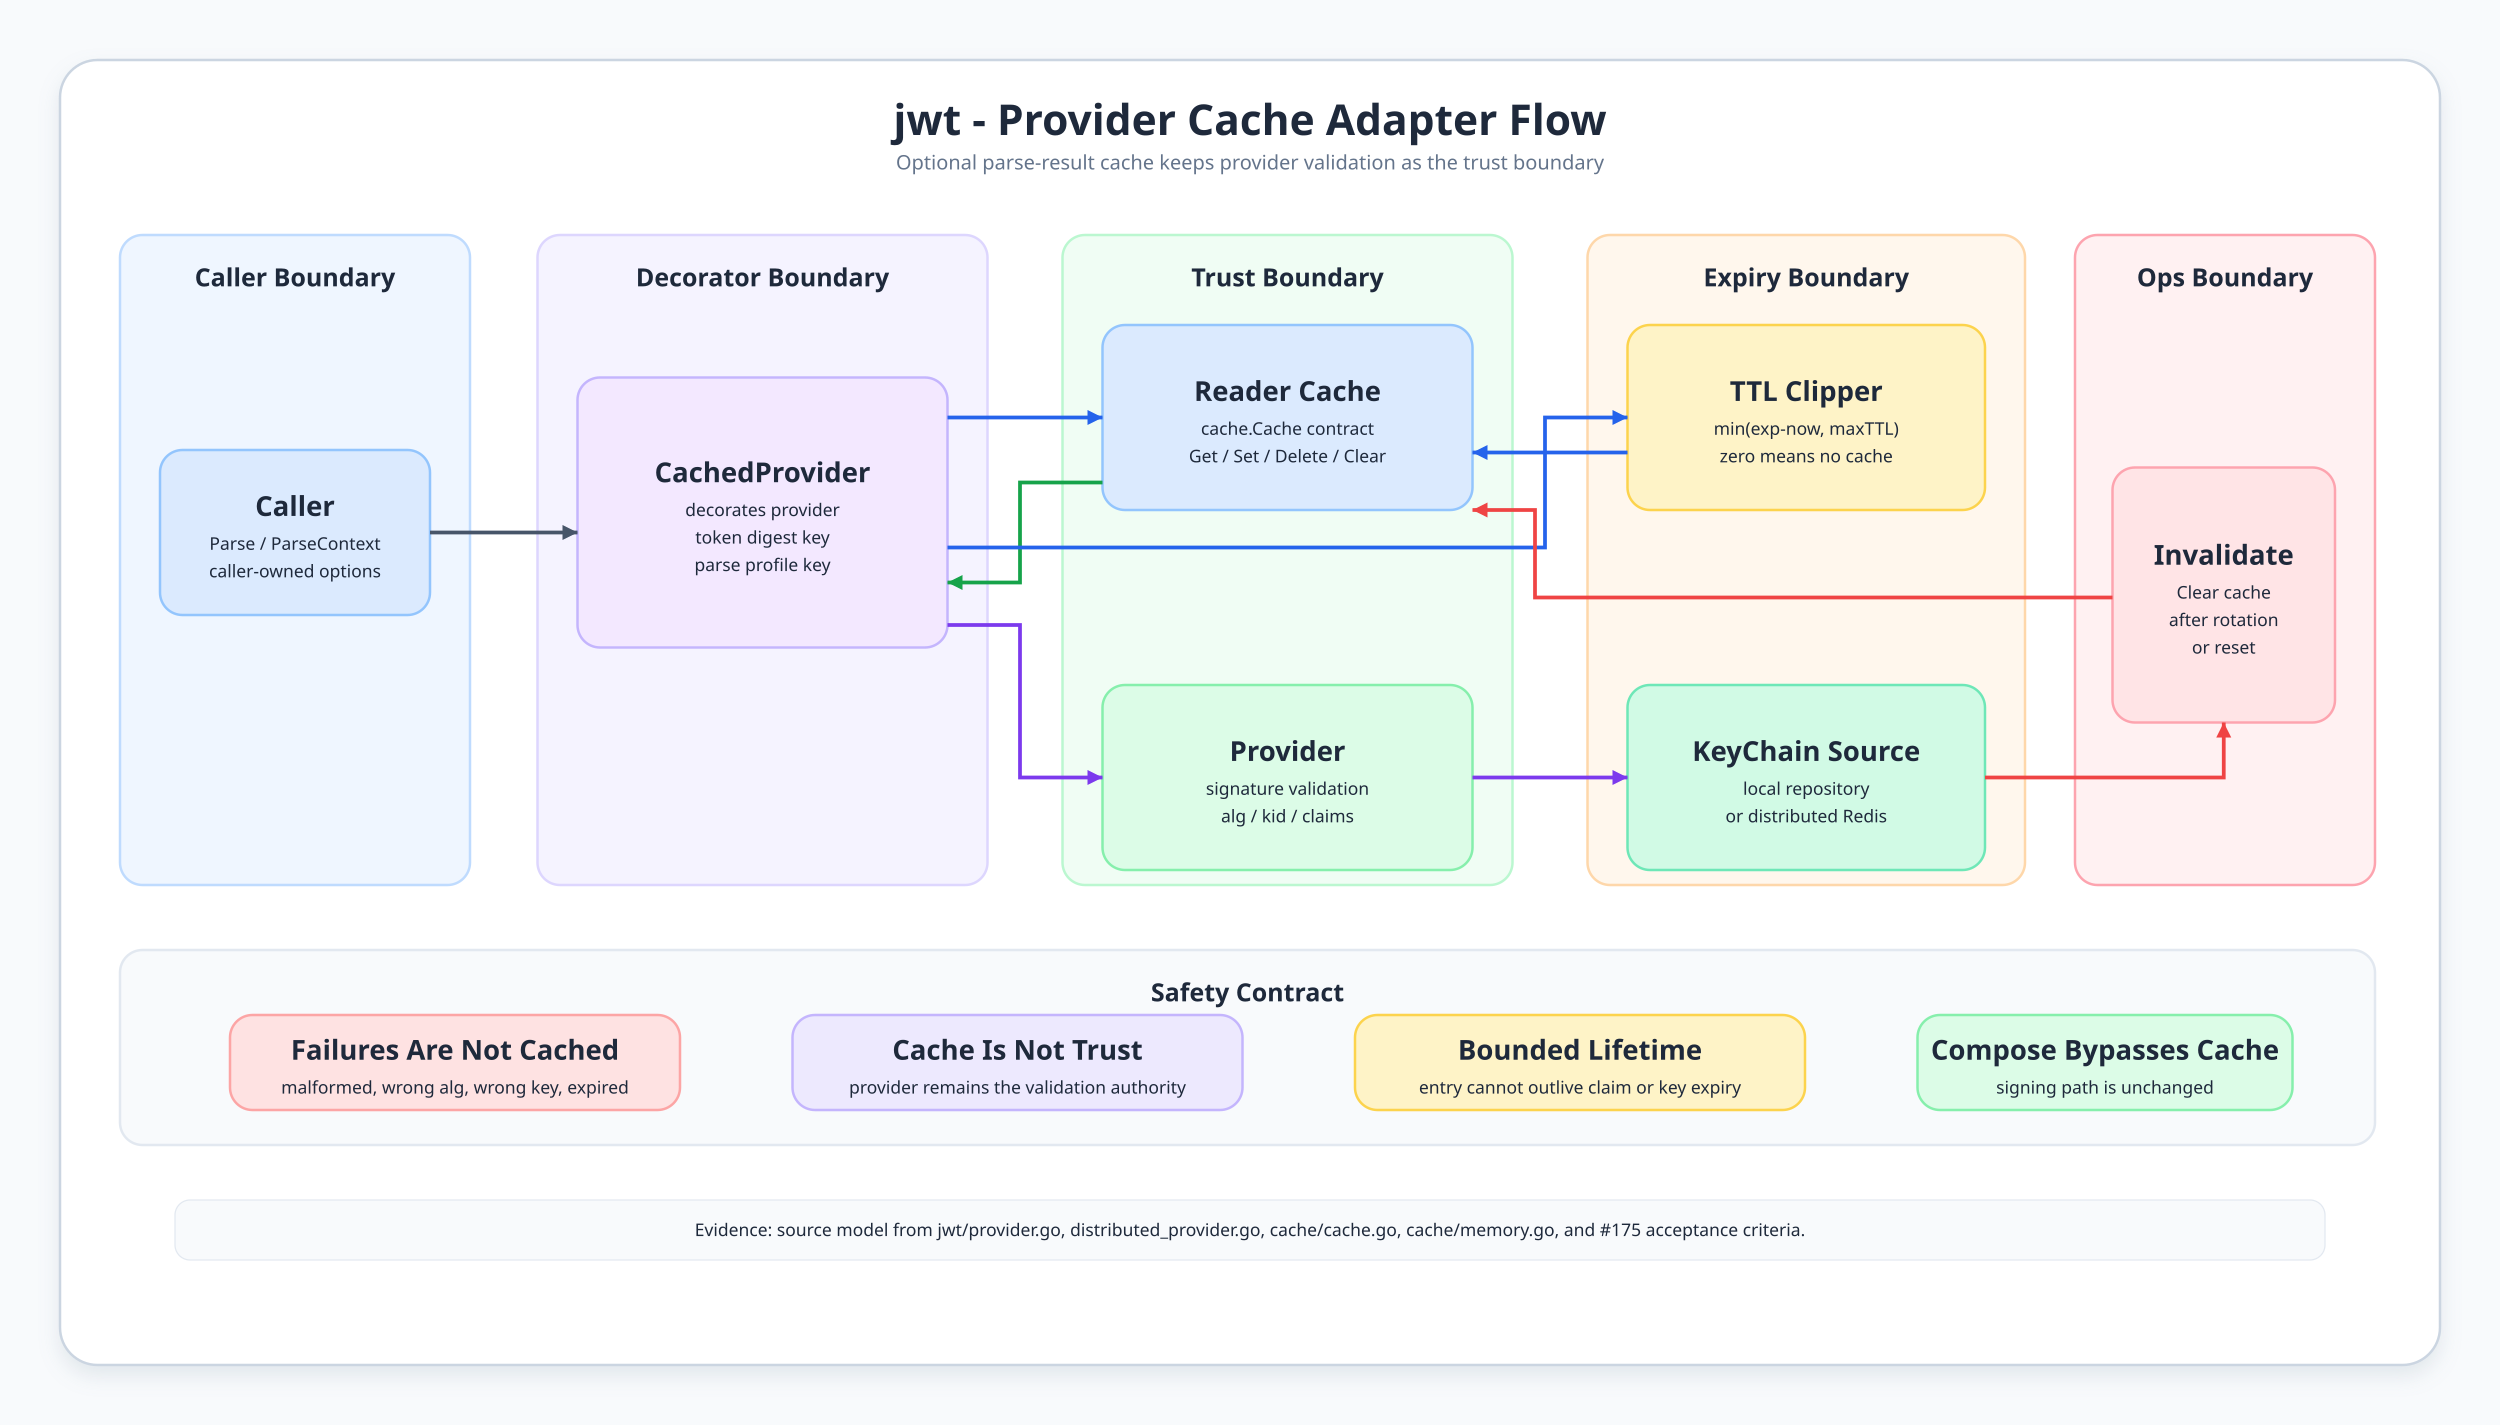
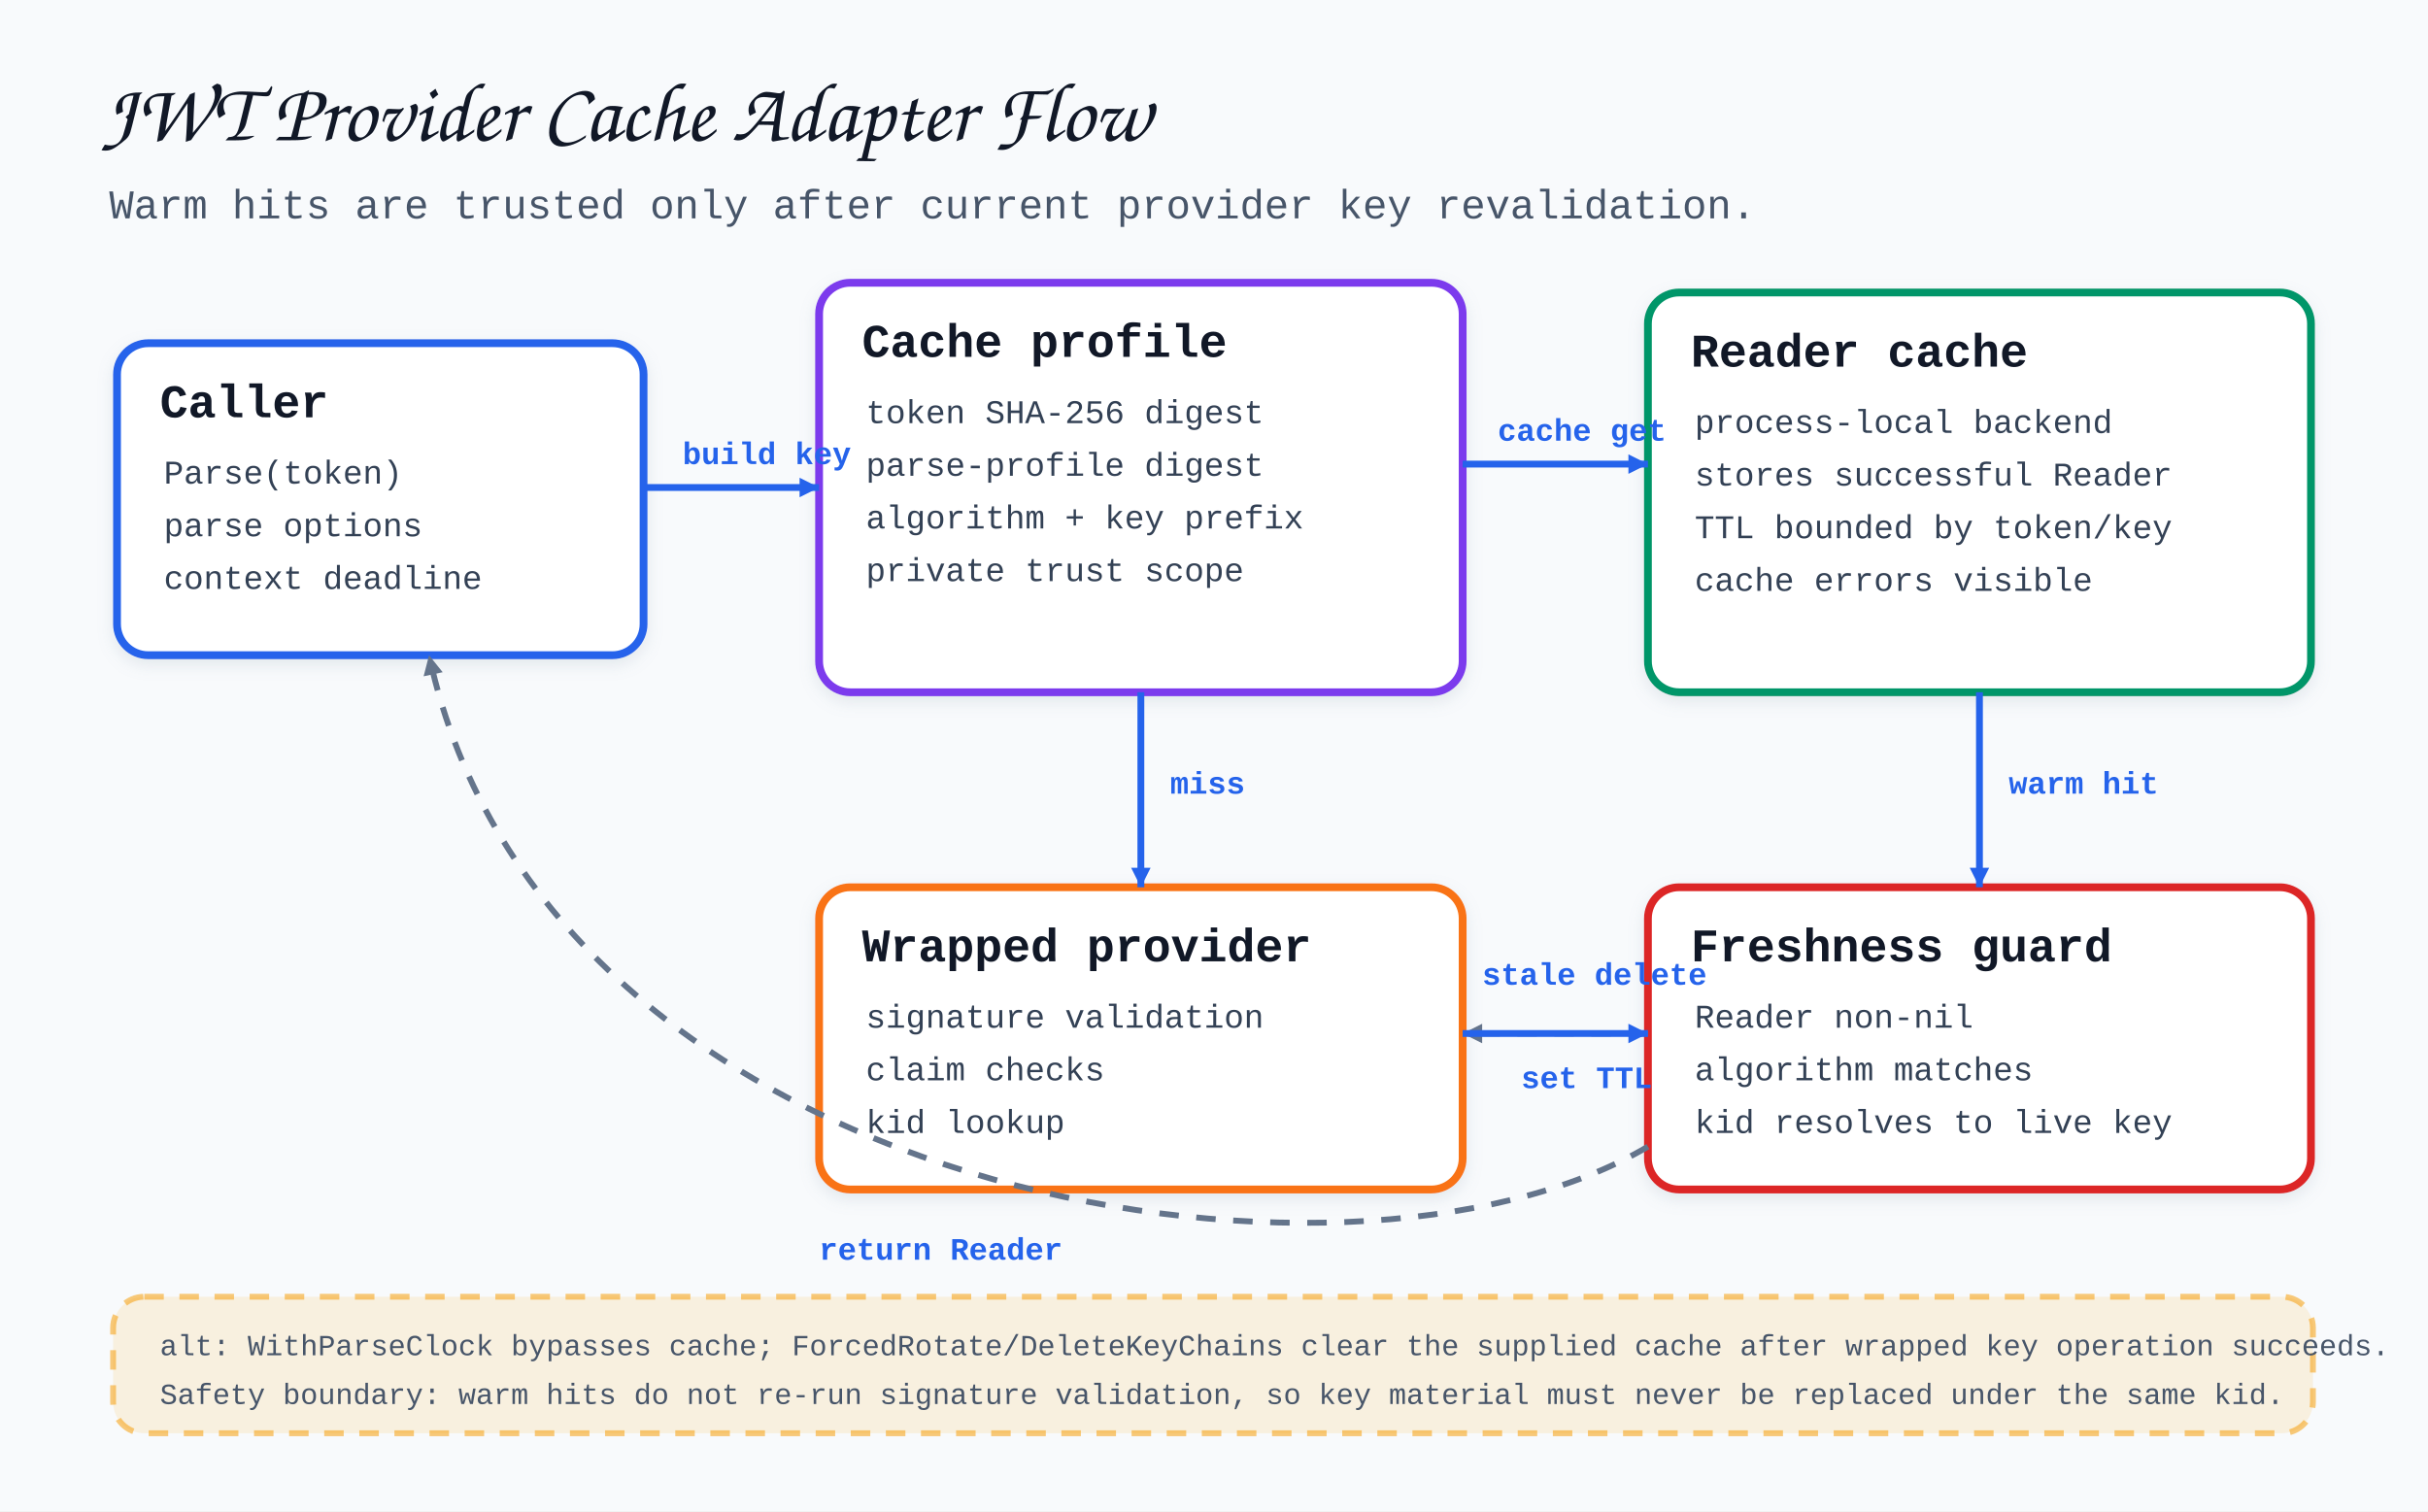
- <svg xmlns="http://www.w3.org/2000/svg" width="2000" height="1140" viewBox="0 0 2000 1140">
+ <svg xmlns="http://www.w3.org/2000/svg" width="1245" height="775" viewBox="0 0 1245 775">
  <defs>
-     <style>
-     .title { font-family: 'Architects Daughter'; font-size: 34px; font-weight: 700; fill: #1E293B; }
-     .subtitle { font-family: 'Comic Mono'; font-size: 16px; fill: #64748B; }
-     .panel-label { font-family: 'Architects Daughter'; font-size: 20px; font-weight: 700; fill: #1E293B; }
-     .card-title { font-family: 'Architects Daughter'; font-size: 22px; font-weight: 700; fill: #1E293B; }
-     .detail { font-family: 'Comic Mono'; font-size: 14px; fill: #1E293B; }
-     .footer { font-family: 'Comic Mono'; font-size: 14px; fill: #1E293B; }
-   </style>
-     <filter id="shadow" x="-10%" y="-10%" width="120%" height="120%">
-       <feDropShadow dx="0" dy="8" stdDeviation="8" flood-color="#94A3B8" flood-opacity="0.22" />
+     <marker id="arrow" markerWidth="12" markerHeight="10" refX="10" refY="5" orient="auto" markerUnits="userSpaceOnUse">
+       <path d="M0,0 L10,5 L0,10 z" fill="#2563eb" />
+     </marker>
+     <marker id="arrow-gray" markerWidth="12" markerHeight="10" refX="10" refY="5" orient="auto" markerUnits="userSpaceOnUse">
+       <path d="M0,0 L10,5 L0,10 z" fill="#64748b" />
+     </marker>
+     <filter id="shadow" x="-10%" y="-10%" width="120%" height="125%">
+       <feDropShadow dx="0" dy="3" stdDeviation="4" flood-color="#94a3b8" flood-opacity=".22" />
    </filter>
-     <marker id="475569" viewBox="0 0 5 5" refX="4.5" refY="2.5" markerWidth="5" markerHeight="5" orient="auto">
-       <path d="M 0.5 0.5 L 4.5 2.5 L 0.5 4.5 Z" fill="#475569" />
-     </marker>
-     <marker id="2563EB" viewBox="0 0 5 5" refX="4.5" refY="2.5" markerWidth="5" markerHeight="5" orient="auto">
-       <path d="M 0.5 0.5 L 4.5 2.5 L 0.5 4.5 Z" fill="#2563EB" />
-     </marker>
-     <marker id="7C3AED" viewBox="0 0 5 5" refX="4.5" refY="2.5" markerWidth="5" markerHeight="5" orient="auto">
-       <path d="M 0.5 0.5 L 4.5 2.5 L 0.5 4.5 Z" fill="#7C3AED" />
-     </marker>
-     <marker id="16A34A" viewBox="0 0 5 5" refX="4.5" refY="2.5" markerWidth="5" markerHeight="5" orient="auto">
-       <path d="M 0.5 0.5 L 4.5 2.5 L 0.5 4.5 Z" fill="#16A34A" />
-     </marker>
-     <marker id="EF4444" viewBox="0 0 5 5" refX="4.5" refY="2.5" markerWidth="5" markerHeight="5" orient="auto">
-       <path d="M 0.5 0.5 L 4.5 2.5 L 0.5 4.5 Z" fill="#EF4444" />
-     </marker>
  </defs>
-   <rect width="2000" height="1140" fill="#F8FAFC" />
-   <rect x="48" y="48" width="1904" height="1044" rx="30" fill="#FFFFFF" stroke="#CBD5E1" stroke-width="2" filter="url(#shadow)" />
-   <text x="1000" y="96" class="title" text-anchor="middle" dominant-baseline="middle">jwt - Provider Cache Adapter Flow</text>
-   <text x="1000" y="130" class="subtitle" text-anchor="middle" dominant-baseline="middle">Optional parse-result cache keeps provider validation as the trust boundary</text>
-   <rect x="96" y="188" width="280" height="520" rx="18" fill="#EFF6FF" stroke="#BFDBFE" stroke-width="2" />
-   <text x="236" y="222" class="panel-label" text-anchor="middle" dominant-baseline="middle">Caller Boundary</text>
-   <rect x="430" y="188" width="360" height="520" rx="18" fill="#F5F3FF" stroke="#DDD6FE" stroke-width="2" />
-   <text x="610" y="222" class="panel-label" text-anchor="middle" dominant-baseline="middle">Decorator Boundary</text>
-   <rect x="850" y="188" width="360" height="520" rx="18" fill="#F0FDF4" stroke="#BBF7D0" stroke-width="2" />
-   <text x="1030" y="222" class="panel-label" text-anchor="middle" dominant-baseline="middle">Trust Boundary</text>
-   <rect x="1270" y="188" width="350" height="520" rx="18" fill="#FFF7ED" stroke="#FED7AA" stroke-width="2" />
-   <text x="1445" y="222" class="panel-label" text-anchor="middle" dominant-baseline="middle">Expiry Boundary</text>
-   <rect x="1660" y="188" width="240" height="520" rx="18" fill="#FFF1F2" stroke="#FDA4AF" stroke-width="2" />
-   <text x="1780" y="222" class="panel-label" text-anchor="middle" dominant-baseline="middle">Ops Boundary</text>
-   <rect x="96" y="760" width="1804" height="156" rx="18" fill="#F8FAFC" stroke="#E2E8F0" stroke-width="2" />
-   <text x="998" y="794" class="panel-label" text-anchor="middle" dominant-baseline="middle">Safety Contract</text>
-   <rect x="128" y="360" width="216" height="132" rx="18" fill="#DBEAFE" stroke="#93C5FD" stroke-width="2" />
-   <text x="236" y="405" class="card-title" text-anchor="middle" dominant-baseline="middle">Caller</text>
-   <text x="236" y="435" class="detail" text-anchor="middle" dominant-baseline="middle">Parse / ParseContext</text>
-   <text x="236" y="457" class="detail" text-anchor="middle" dominant-baseline="middle">caller-owned options</text>
-   <rect x="462" y="302" width="296" height="216" rx="18" fill="#F3E8FF" stroke="#C4B5FD" stroke-width="2" />
-   <text x="610" y="378" class="card-title" text-anchor="middle" dominant-baseline="middle">CachedProvider</text>
-   <text x="610" y="408" class="detail" text-anchor="middle" dominant-baseline="middle">decorates provider</text>
-   <text x="610" y="430" class="detail" text-anchor="middle" dominant-baseline="middle">token digest key</text>
-   <text x="610" y="452" class="detail" text-anchor="middle" dominant-baseline="middle">parse profile key</text>
-   <rect x="882" y="260" width="296" height="148" rx="18" fill="#DBEAFE" stroke="#93C5FD" stroke-width="2" />
-   <text x="1030" y="313" class="card-title" text-anchor="middle" dominant-baseline="middle">Reader Cache</text>
-   <text x="1030" y="343" class="detail" text-anchor="middle" dominant-baseline="middle">cache.Cache contract</text>
-   <text x="1030" y="365" class="detail" text-anchor="middle" dominant-baseline="middle">Get / Set / Delete / Clear</text>
-   <rect x="882" y="548" width="296" height="148" rx="18" fill="#DCFCE7" stroke="#86EFAC" stroke-width="2" />
-   <text x="1030" y="601" class="card-title" text-anchor="middle" dominant-baseline="middle">Provider</text>
-   <text x="1030" y="631" class="detail" text-anchor="middle" dominant-baseline="middle">signature validation</text>
-   <text x="1030" y="653" class="detail" text-anchor="middle" dominant-baseline="middle">alg / kid / claims</text>
-   <rect x="1302" y="260" width="286" height="148" rx="18" fill="#FEF3C7" stroke="#FCD34D" stroke-width="2" />
-   <text x="1445" y="313" class="card-title" text-anchor="middle" dominant-baseline="middle">TTL Clipper</text>
-   <text x="1445" y="343" class="detail" text-anchor="middle" dominant-baseline="middle">min(exp-now, maxTTL)</text>
-   <text x="1445" y="365" class="detail" text-anchor="middle" dominant-baseline="middle">zero means no cache</text>
-   <rect x="1302" y="548" width="286" height="148" rx="18" fill="#D1FAE5" stroke="#6EE7B7" stroke-width="2" />
-   <text x="1445" y="601" class="card-title" text-anchor="middle" dominant-baseline="middle">KeyChain Source</text>
-   <text x="1445" y="631" class="detail" text-anchor="middle" dominant-baseline="middle">local repository</text>
-   <text x="1445" y="653" class="detail" text-anchor="middle" dominant-baseline="middle">or distributed Redis</text>
-   <rect x="1690" y="374" width="178" height="204" rx="18" fill="#FFE4E6" stroke="#FDA4AF" stroke-width="2" />
-   <text x="1779" y="444" class="card-title" text-anchor="middle" dominant-baseline="middle">Invalidate</text>
-   <text x="1779" y="474" class="detail" text-anchor="middle" dominant-baseline="middle">Clear cache</text>
-   <text x="1779" y="496" class="detail" text-anchor="middle" dominant-baseline="middle">after rotation</text>
-   <text x="1779" y="518" class="detail" text-anchor="middle" dominant-baseline="middle">or reset</text>
-   <rect x="184" y="812" width="360" height="76" rx="18" fill="#FEE2E2" stroke="#FCA5A5" stroke-width="2" />
-   <text x="364" y="840" class="card-title" text-anchor="middle" dominant-baseline="middle">Failures Are Not Cached</text>
-   <text x="364" y="870" class="detail" text-anchor="middle" dominant-baseline="middle">malformed, wrong alg, wrong key, expired</text>
-   <rect x="634" y="812" width="360" height="76" rx="18" fill="#EDE9FE" stroke="#C4B5FD" stroke-width="2" />
-   <text x="814" y="840" class="card-title" text-anchor="middle" dominant-baseline="middle">Cache Is Not Trust</text>
-   <text x="814" y="870" class="detail" text-anchor="middle" dominant-baseline="middle">provider remains the validation authority</text>
-   <rect x="1084" y="812" width="360" height="76" rx="18" fill="#FEF3C7" stroke="#FCD34D" stroke-width="2" />
-   <text x="1264" y="840" class="card-title" text-anchor="middle" dominant-baseline="middle">Bounded Lifetime</text>
-   <text x="1264" y="870" class="detail" text-anchor="middle" dominant-baseline="middle">entry cannot outlive claim or key expiry</text>
-   <rect x="1534" y="812" width="300" height="76" rx="18" fill="#DCFCE7" stroke="#86EFAC" stroke-width="2" />
-   <text x="1684" y="840" class="card-title" text-anchor="middle" dominant-baseline="middle">Compose Bypasses Cache</text>
-   <text x="1684" y="870" class="detail" text-anchor="middle" dominant-baseline="middle">signing path is unchanged</text>
-   <path d="M 344 426 L 462 426" fill="none" stroke="#475569" stroke-width="3" marker-end="url(#475569)" />
-   <path d="M 758 334 L 882 334" fill="none" stroke="#2563EB" stroke-width="3" marker-end="url(#2563EB)" />
-   <path d="M 882 386 L 816 386 L 816 466 L 758 466" fill="none" stroke="#16A34A" stroke-width="3" marker-end="url(#16A34A)" />
-   <path d="M 758 500 L 816 500 L 816 622 L 882 622" fill="none" stroke="#7C3AED" stroke-width="3" marker-end="url(#7C3AED)" />
-   <path d="M 1178 622 L 1302 622" fill="none" stroke="#7C3AED" stroke-width="3" marker-end="url(#7C3AED)" />
-   <path d="M 758 438 L 1236 438 L 1236 334 L 1302 334" fill="none" stroke="#2563EB" stroke-width="3" marker-end="url(#2563EB)" />
-   <path d="M 1302 362 L 1178 362" fill="none" stroke="#2563EB" stroke-width="3" marker-end="url(#2563EB)" />
-   <path d="M 1588 622 L 1779 622 L 1779 578" fill="none" stroke="#EF4444" stroke-width="3" marker-end="url(#EF4444)" />
-   <path d="M 1690 478 L 1228 478 L 1228 408 L 1178 408" fill="none" stroke="#EF4444" stroke-width="3" marker-end="url(#EF4444)" />
-   <rect x="140" y="960" width="1720" height="48" rx="12" fill="#F8FAFC" stroke="#E2E8F0" />
-   <text x="1000" y="984" class="footer" text-anchor="middle" dominant-baseline="middle">Evidence: source model from jwt/provider.go, distributed_provider.go, cache/cache.go, cache/memory.go, and #175 acceptance criteria.</text>
+   <style>
+ @font-face{font-family:'Architects Daughter';src:local('Architects Daughter');}
+ @font-face{font-family:'Comic Mono';src:local('Comic Mono');}
+ .bg{fill:#f8fafc}.title{font:43px 'Architects Daughter','Comic Sans MS',cursive;fill:#111827}.sub{font:21px 'Comic Mono','Courier New',monospace;fill:#475569}.card-title{font:24px 'Comic Mono','Courier New',monospace;font-weight:700;fill:#111827}.body{font:17px 'Comic Mono','Courier New',monospace;fill:#334155}.small{font:15px 'Comic Mono','Courier New',monospace;fill:#475569}.label{font:16px 'Comic Mono','Courier New',monospace;fill:#2563eb;font-weight:700}.note{font:16px 'Comic Mono','Courier New',monospace;fill:#475569}.arrow{stroke:#2563eb;stroke-width:3.5;fill:none;marker-end:url(#arrow)}.dashed{stroke:#64748b;stroke-width:3;stroke-dasharray:10 9;fill:none;marker-end:url(#arrow-gray)}.card{fill:#fff;stroke-width:4}.guard{fill:#f59e0b;fill-opacity:.12;stroke:#f59e0b;stroke-opacity:.55;stroke-dasharray:10 8;stroke-width:3}.footer{fill:#fff;stroke:#cbd5e1;stroke-width:2}
+ </style>
+   <rect class="bg" width="1245" height="775" />
+   <text class="title" x="52" y="72">JWT Provider Cache Adapter Flow</text>
+   <text class="sub" x="56" y="112">Warm hits are trusted only after current provider key revalidation.</text>
+   <rect class="card" x="60" y="176" width="270" height="160" rx="16" fill="#eff6ff" stroke="#2563eb" filter="url(#shadow)" />
+   <text class="card-title" x="82" y="214">Caller</text>
+   <text class="body" x="84" y="248">Parse(token)</text>
+   <text class="body" x="84" y="275">parse options</text>
+   <text class="body" x="84" y="302">context deadline</text>
+   <rect class="card" x="420" y="145" width="330" height="210" rx="16" fill="#f5f3ff" stroke="#7c3aed" filter="url(#shadow)" />
+   <text class="card-title" x="442" y="183">Cache profile</text>
+   <text class="body" x="444" y="217">token SHA-256 digest</text>
+   <text class="body" x="444" y="244">parse-profile digest</text>
+   <text class="body" x="444" y="271">algorithm + key prefix</text>
+   <text class="body" x="444" y="298">private trust scope</text>
+   <rect class="card" x="845" y="150" width="340" height="205" rx="16" fill="#ecfdf5" stroke="#059669" filter="url(#shadow)" />
+   <text class="card-title" x="867" y="188">Reader cache</text>
+   <text class="body" x="869" y="222">process-local backend</text>
+   <text class="body" x="869" y="249">stores successful Reader</text>
+   <text class="body" x="869" y="276">TTL bounded by token/key</text>
+   <text class="body" x="869" y="303">cache errors visible</text>
+   <rect class="card" x="420" y="455" width="330" height="155" rx="16" fill="#fff7ed" stroke="#f97316" filter="url(#shadow)" />
+   <text class="card-title" x="442" y="493">Wrapped provider</text>
+   <text class="body" x="444" y="527">signature validation</text>
+   <text class="body" x="444" y="554">claim checks</text>
+   <text class="body" x="444" y="581">kid lookup</text>
+   <rect class="card" x="845" y="455" width="340" height="155" rx="16" fill="#fef2f2" stroke="#dc2626" filter="url(#shadow)" />
+   <text class="card-title" x="867" y="493">Freshness guard</text>
+   <text class="body" x="869" y="527">Reader non-nil</text>
+   <text class="body" x="869" y="554">algorithm matches</text>
+   <text class="body" x="869" y="581">kid resolves to live key</text>
+   <path class="arrow" d="M330 250 L420 250" />
+   <text class="label" x="350" y="238">build key</text>
+   <path class="arrow" d="M750 238 L845 238" />
+   <text class="label" x="768" y="226">cache get</text>
+   <path class="arrow" d="M1015 355 L1015 455" />
+   <text class="label" x="1030" y="407">warm hit</text>
+   <path class="dashed" d="M845 530 L750 530" />
+   <text class="label" x="760" y="505">stale delete</text>
+   <path class="arrow" d="M585 355 L585 455" />
+   <text class="label" x="600" y="407">miss</text>
+   <path class="arrow" d="M750 530 L845 530" />
+   <text class="label" x="780" y="558">set TTL</text>
+   <path class="dashed" d="M845 588 C690 680 280 615 220 336" />
+   <text class="label" x="420" y="646">return Reader</text>
+   <rect class="guard" x="58" y="665" width="1128" height="70" rx="16" />
+   <text class="small" x="82" y="695">alt: WithParseClock bypasses cache; ForcedRotate/DeleteKeyChains clear the supplied cache after wrapped key operation succeeds.</text>
+   <text class="small" x="82" y="720">Safety boundary: warm hits do not re-run signature validation, so key material must never be replaced under the same kid.</text>
</svg>
